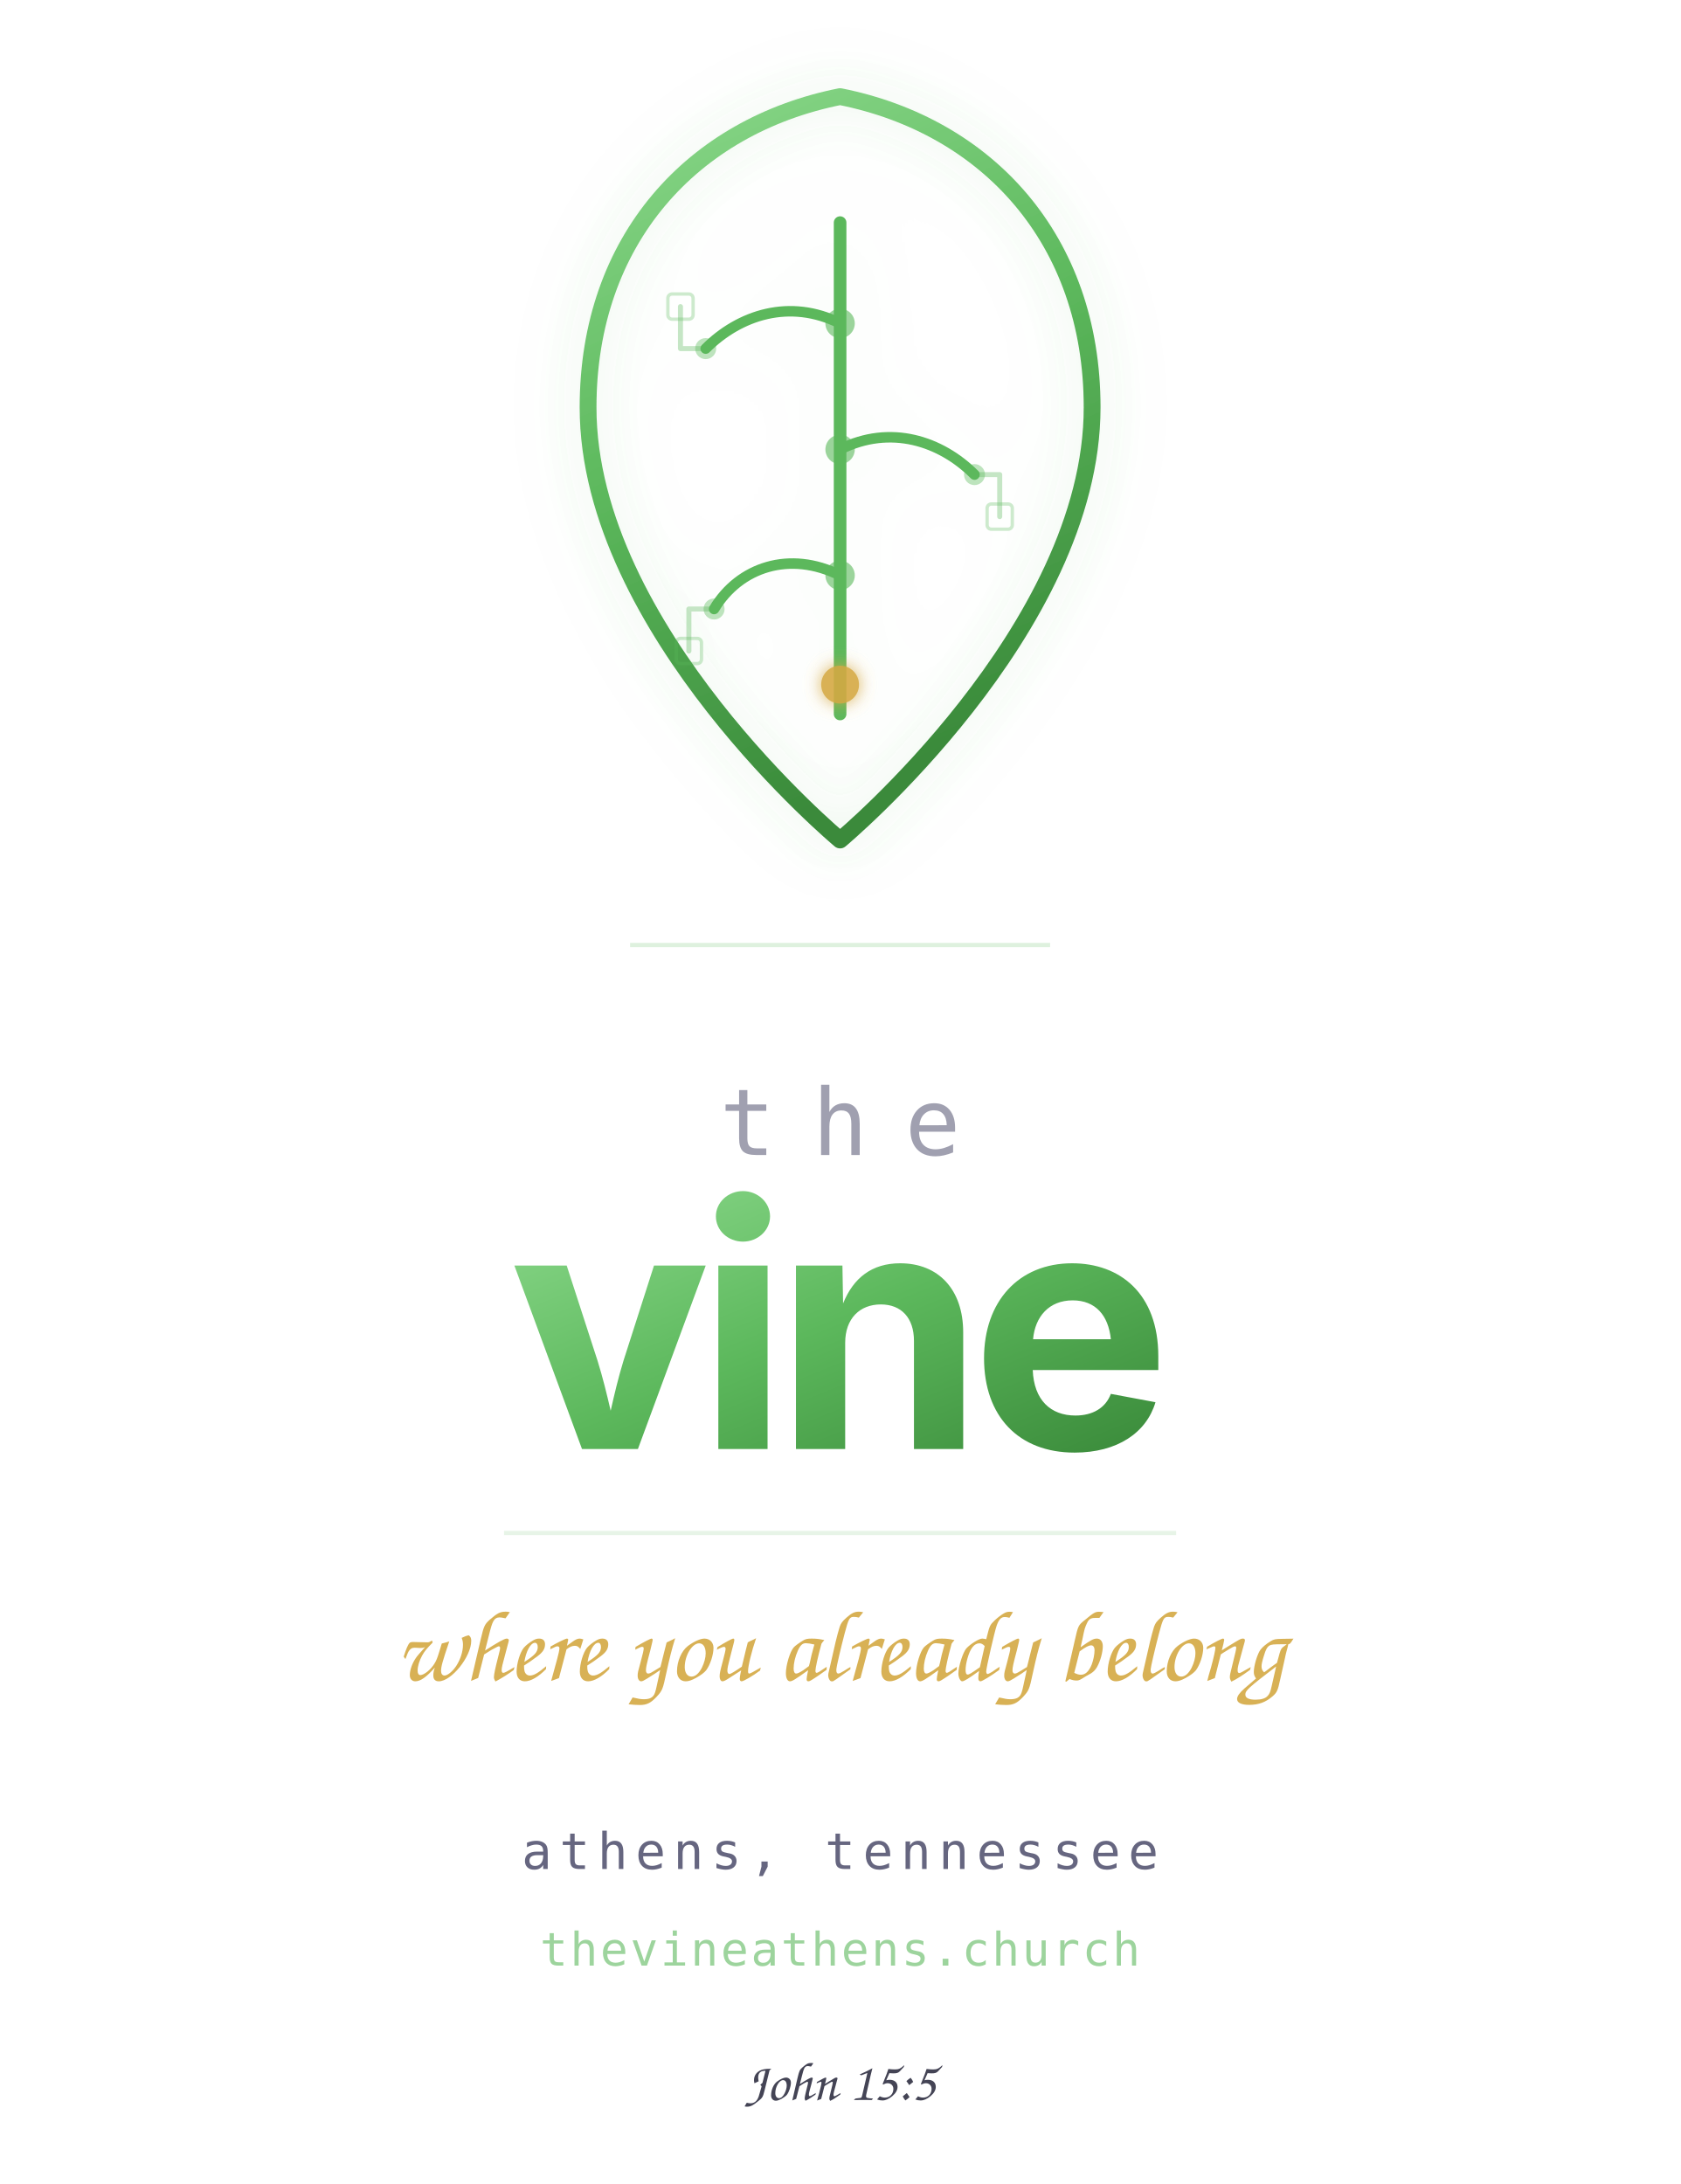
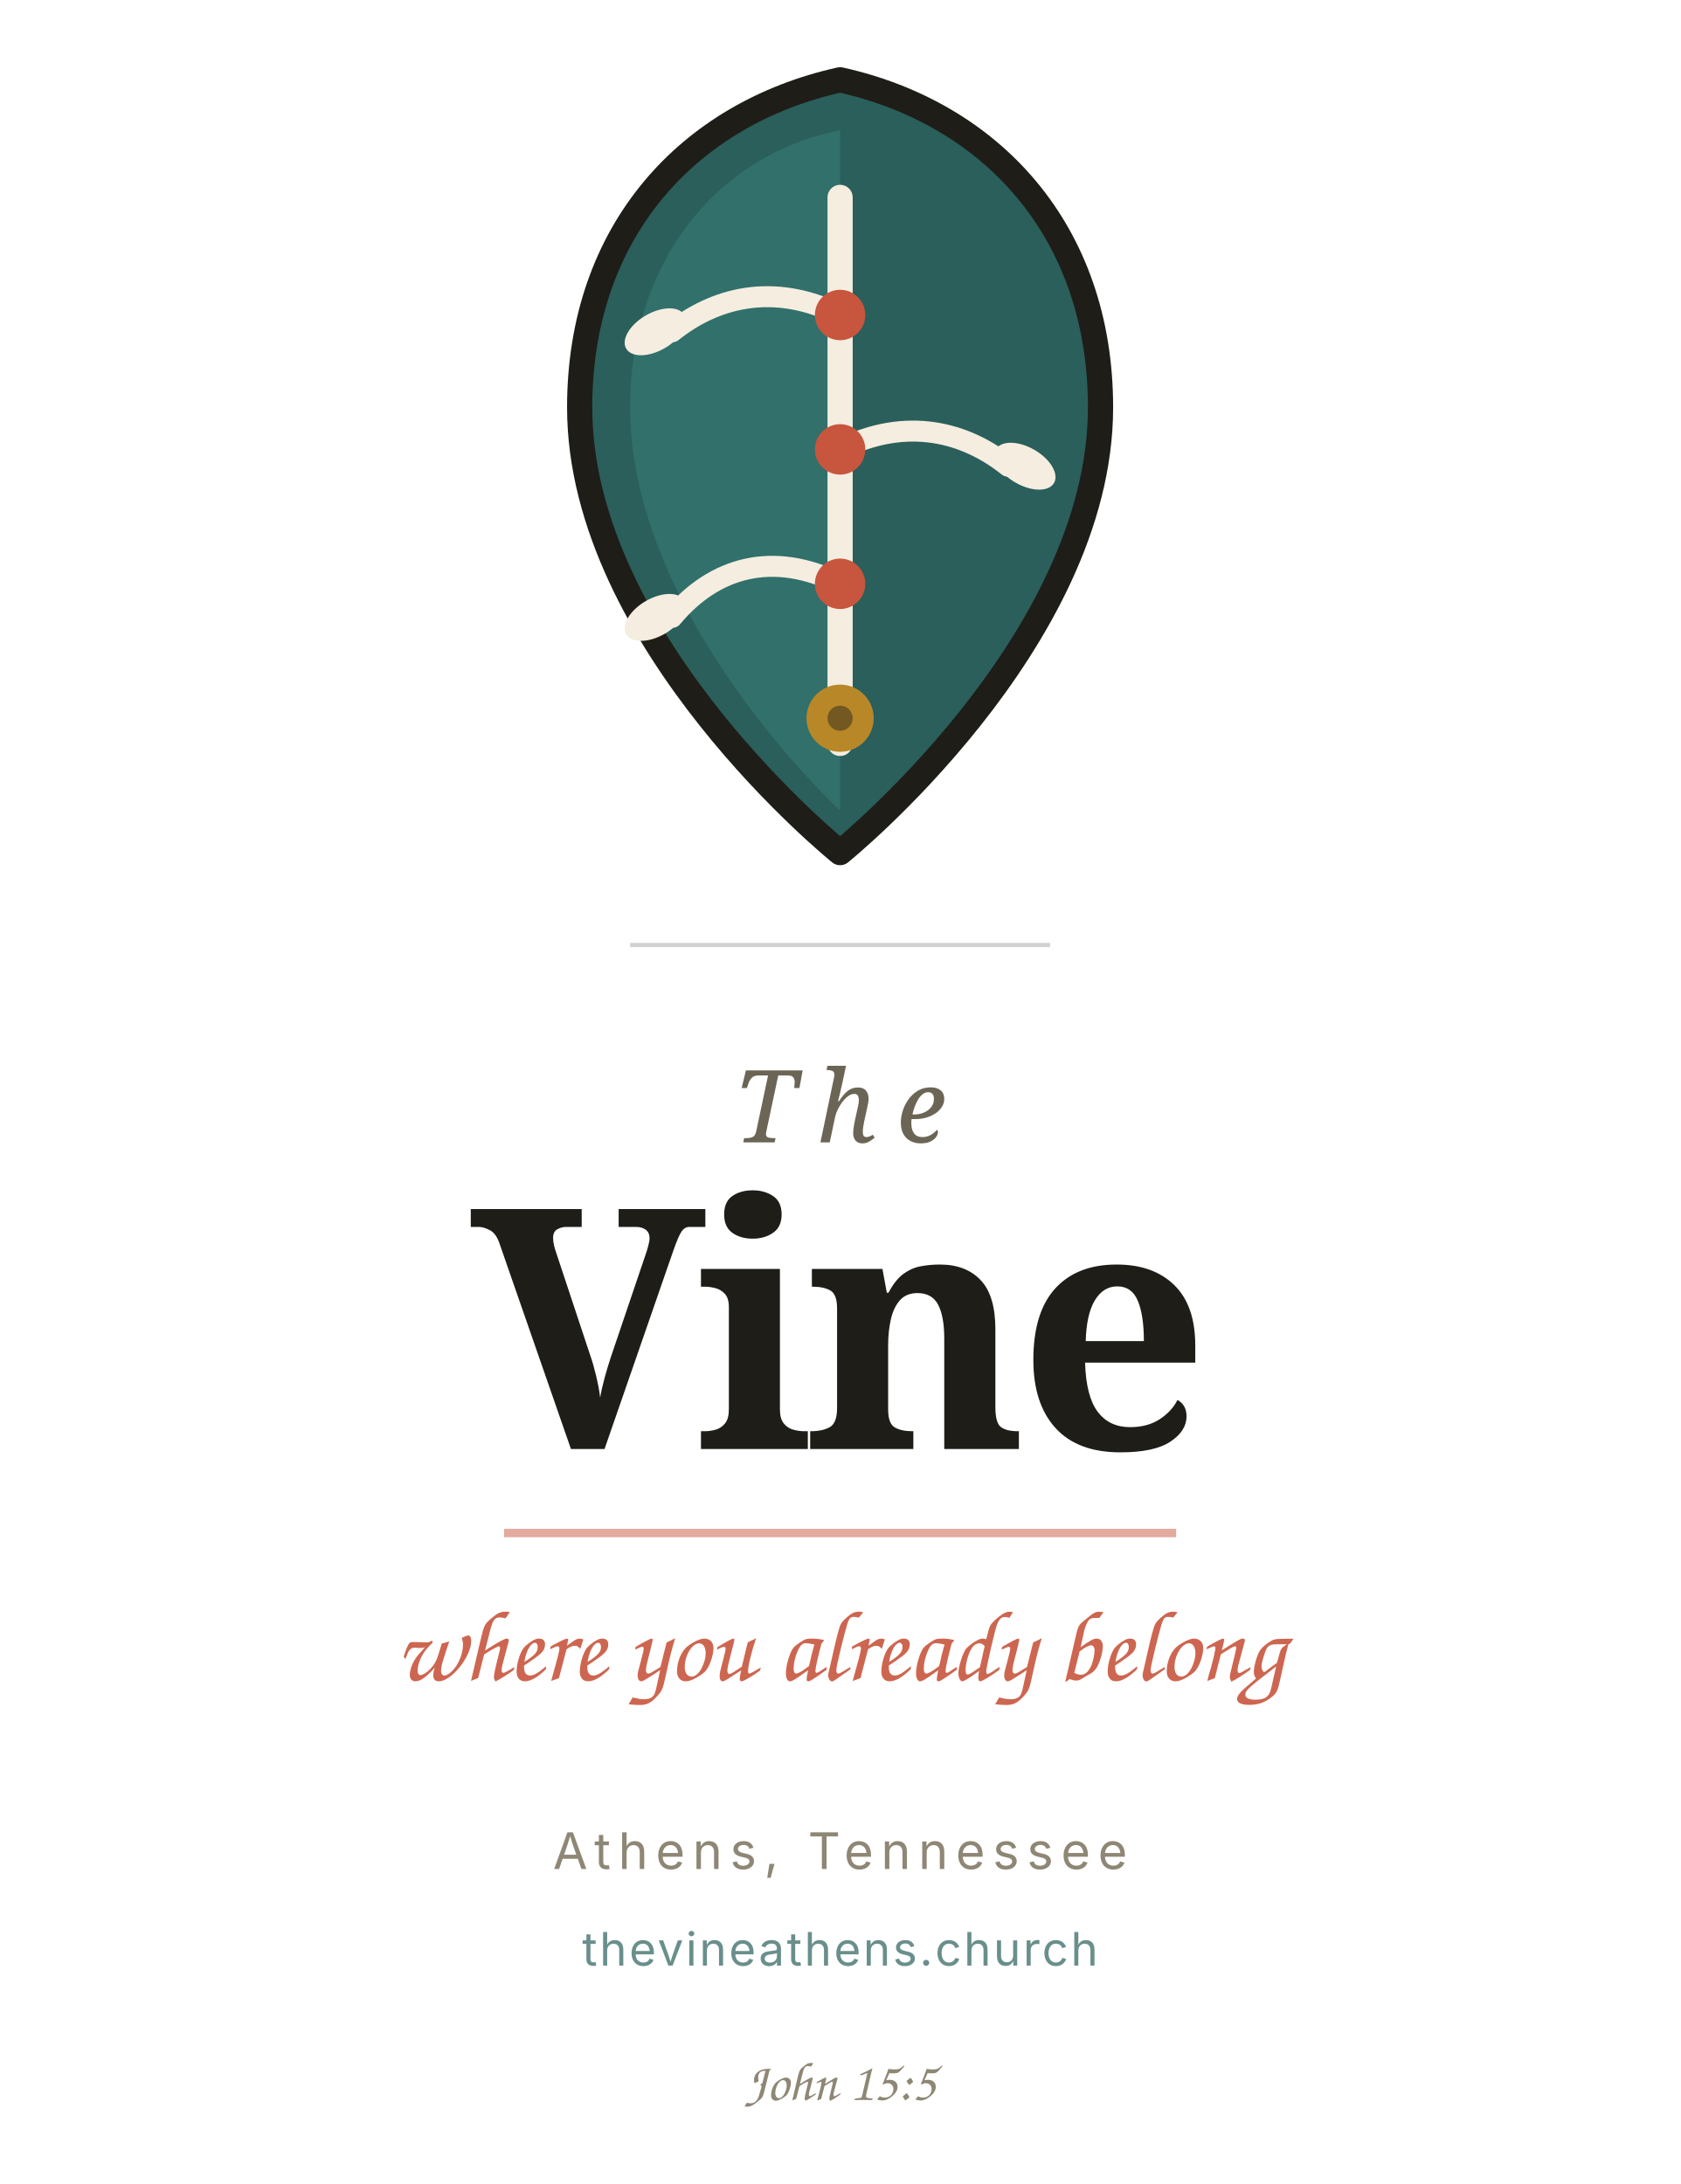
- <svg xmlns="http://www.w3.org/2000/svg" viewBox="0 0 400 520" width="400" height="520">
-   <defs>
-     <linearGradient id="s-leaf-stroke" x1="0" y1="0" x2="0.3" y2="1">
-       <stop offset="0%" stop-color="#8cd98c" />
-       <stop offset="50%" stop-color="#5cb85c" />
-       <stop offset="100%" stop-color="#3a8a3a" />
-     </linearGradient>
-     <linearGradient id="s-title-grad" x1="0" y1="0" x2="1" y2="1">
-       <stop offset="0%" stop-color="#8cd98c" />
-       <stop offset="50%" stop-color="#5cb85c" />
-       <stop offset="100%" stop-color="#3a8a3a" />
-     </linearGradient>
-     <filter id="s-amber-glow" x="-50%" y="-50%" width="200%" height="200%">
-       <feGaussianBlur in="SourceGraphic" stdDeviation="2" result="blur" />
-       <feMerge>
-         <feMergeNode in="blur" />
-         <feMergeNode in="SourceGraphic" />
-       </feMerge>
-     </filter>
-     <filter id="s-leaf-glow" x="-20%" y="-20%" width="140%" height="140%">
-       <feGaussianBlur in="SourceAlpha" stdDeviation="5" result="blur" />
-       <feFlood flood-color="#5cb85c" flood-opacity="0.12" />
-       <feComposite in2="blur" operator="in" result="glow" />
-       <feMerge>
-         <feMergeNode in="glow" />
-         <feMergeNode in="SourceGraphic" />
-       </feMerge>
-     </filter>
-     <filter id="s-icon-glow" x="-30%" y="-30%" width="160%" height="160%">
-       <feGaussianBlur in="SourceAlpha" stdDeviation="10" result="blur" />
-       <feFlood flood-color="#5cb85c" flood-opacity="0.06" />
-       <feComposite in2="blur" operator="in" result="glow" />
-       <feMerge>
-         <feMergeNode in="glow" />
-         <feMergeNode in="SourceGraphic" />
-       </feMerge>
-     </filter>
-   </defs>
-   <g transform="translate(100, 15) scale(1.0)" filter="url(#s-icon-glow)">
-     <path d="M100 185           C100 185  40 135  40 82           C40 42  65 15  100 8           C135 15  160 42  160 82           C160 135  100 185  100 185Z" fill="none" stroke="url(#s-leaf-stroke)" stroke-width="4" stroke-linejoin="round" filter="url(#s-leaf-glow)" />
-     <line x1="100" y1="38" x2="100" y2="155" stroke="#5cb85c" stroke-width="3" stroke-linecap="round" />
-     <path d="M100 62  C88 56  76 60  68 68" fill="none" stroke="#5cb85c" stroke-width="2.5" stroke-linecap="round" />
-     <path d="M100 92  C112 86  124 90  132 98" fill="none" stroke="#5cb85c" stroke-width="2.5" stroke-linecap="round" />
-     <path d="M100 122  C88 116  76 120  70 130" fill="none" stroke="#5cb85c" stroke-width="2.5" stroke-linecap="round" />
-     <path d="M68 68  L62 68  L62 58" fill="none" stroke="#5cb85c" stroke-width="1.2" stroke-linecap="round" stroke-linejoin="round" opacity="0.35" />
-     <path d="M132 98  L138 98  L138 108" fill="none" stroke="#5cb85c" stroke-width="1.2" stroke-linecap="round" stroke-linejoin="round" opacity="0.35" />
-     <path d="M70 130  L64 130  L64 140" fill="none" stroke="#5cb85c" stroke-width="1.2" stroke-linecap="round" stroke-linejoin="round" opacity="0.35" />
-     <circle cx="100" cy="62" r="3.5" fill="#5cb85c" opacity="0.6" />
-     <circle cx="100" cy="92" r="3.5" fill="#5cb85c" opacity="0.6" />
-     <circle cx="100" cy="122" r="3.5" fill="#5cb85c" opacity="0.6" />
-     <circle cx="68" cy="68" r="2.5" fill="#5cb85c" opacity="0.4" />
-     <circle cx="132" cy="98" r="2.5" fill="#5cb85c" opacity="0.4" />
-     <circle cx="70" cy="130" r="2.5" fill="#5cb85c" opacity="0.4" />
-     <rect x="59" y="55" width="6" height="6" rx="1" fill="none" stroke="#5cb85c" stroke-width="0.8" opacity="0.3" />
-     <rect x="135" y="105" width="6" height="6" rx="1" fill="none" stroke="#5cb85c" stroke-width="0.8" opacity="0.3" />
-     <rect x="61" y="137" width="6" height="6" rx="1" fill="none" stroke="#5cb85c" stroke-width="0.8" opacity="0.3" />
-     <circle cx="100" cy="148" r="4.5" fill="#d4a843" filter="url(#s-amber-glow)" opacity="0.9" />
+ <svg xmlns="http://www.w3.org/2000/svg" viewBox="0 0 400 520" width="400" height="520" role="img" aria-label="The Vine stacked logo">
+   <g transform="translate(100, 15) scale(1.0)">
+     <path d="M100 188 C100 188 38 138 38 82 C38 40 64 12 100 4 C136 12 162 40 162 82 C162 138 100 188 100 188Z" fill="#2a5f5b" stroke="#1f1d18" stroke-width="6" stroke-linejoin="round" />
+     <path d="M100 178 C100 178 50 132 50 82 C50 48 70 22 100 16 L100 178Z" fill="#357b76" opacity="0.6" />
+     <path d="M100 32 L100 162" stroke="#f4ede0" stroke-width="6" stroke-linecap="round" />
+     <path d="M100 60 C84 52 70 56 60 64" fill="none" stroke="#f4ede0" stroke-width="5" stroke-linecap="round" />
+     <path d="M100 92 C116 84 130 88 140 96" fill="none" stroke="#f4ede0" stroke-width="5" stroke-linecap="round" />
+     <path d="M100 124 C84 116 70 120 60 132" fill="none" stroke="#f4ede0" stroke-width="5" stroke-linecap="round" />
+     <ellipse cx="56" cy="64" rx="8" ry="4.5" fill="#f4ede0" transform="rotate(-30 56 64)" />
+     <ellipse cx="144" cy="96" rx="8" ry="4.5" fill="#f4ede0" transform="rotate(30 144 96)" />
+     <ellipse cx="56" cy="132" rx="8" ry="4.5" fill="#f4ede0" transform="rotate(-30 56 132)" />
+     <circle cx="100" cy="60" r="6" fill="#c8553d" />
+     <circle cx="100" cy="92" r="6" fill="#c8553d" />
+     <circle cx="100" cy="124" r="6" fill="#c8553d" />
+     <circle cx="100" cy="156" r="8" fill="#b88828" />
+     <circle cx="100" cy="156" r="3" fill="#1f1d18" opacity="0.45" />
  </g>
-   <line x1="150" y1="225" x2="250" y2="225" stroke="#5cb85c" stroke-width="1" opacity="0.2" />
-   <text x="200" y="275" text-anchor="middle" font-family="'JetBrains Mono', 'Fira Code', 'Cascadia Code', monospace" font-size="22" font-weight="300" fill="#a0a0b0" letter-spacing="0.4em">the</text>
-   <text x="200" y="345" text-anchor="middle" font-family="'Space Grotesk', -apple-system, BlinkMacSystemFont, sans-serif" font-size="80" font-weight="700" fill="url(#s-title-grad)" letter-spacing="-0.04em">vine</text>
-   <line x1="120" y1="365" x2="280" y2="365" stroke="#5cb85c" stroke-width="1" opacity="0.15" />
-   <text x="200" y="400" text-anchor="middle" font-family="'Caveat', cursive" font-size="24" font-weight="400" fill="#d4a843" opacity="0.9">where you already belong</text>
-   <text x="200" y="445" text-anchor="middle" font-family="'JetBrains Mono', monospace" font-size="12" font-weight="400" fill="#666680" letter-spacing="0.15em">athens, tennessee</text>
-   <text x="200" y="468" text-anchor="middle" font-family="'JetBrains Mono', monospace" font-size="11" font-weight="400" fill="#5cb85c" opacity="0.6" letter-spacing="0.05em">thevineathens.church</text>
-   <text x="200" y="500" text-anchor="middle" font-family="'Caveat', cursive" font-size="13" font-weight="400" fill="#444455">John 15:5</text>
+   <line x1="150" y1="225" x2="250" y2="225" stroke="#1f1d18" stroke-width="1" opacity="0.2" />
+   <text x="200" y="272" text-anchor="middle" font-family="'Playfair Display', Georgia, serif" font-size="24" font-weight="400" font-style="italic" fill="#6b6556" letter-spacing="0.2em">The</text>
+   <text x="200" y="345" text-anchor="middle" font-family="'Playfair Display', Georgia, serif" font-size="80" font-weight="700" fill="#1f1d18" letter-spacing="-0.03em">Vine</text>
+   <line x1="120" y1="365" x2="280" y2="365" stroke="#c8553d" stroke-width="2" opacity="0.5" />
+   <text x="200" y="400" text-anchor="middle" font-family="'Caveat', cursive" font-size="24" font-weight="400" fill="#c8553d" opacity="0.9">where you already belong</text>
+   <text x="200" y="445" text-anchor="middle" font-family="'Inter', sans-serif" font-size="12" font-weight="400" fill="#8e8775" letter-spacing="0.15em">Athens, Tennessee</text>
+   <text x="200" y="468" text-anchor="middle" font-family="'Inter', sans-serif" font-size="11" font-weight="400" fill="#2a5f5b" opacity="0.7" letter-spacing="0.05em">thevineathens.church</text>
+   <text x="200" y="500" text-anchor="middle" font-family="'Caveat', cursive" font-size="13" font-weight="400" fill="#8e8775">John 15:5</text>
</svg>
